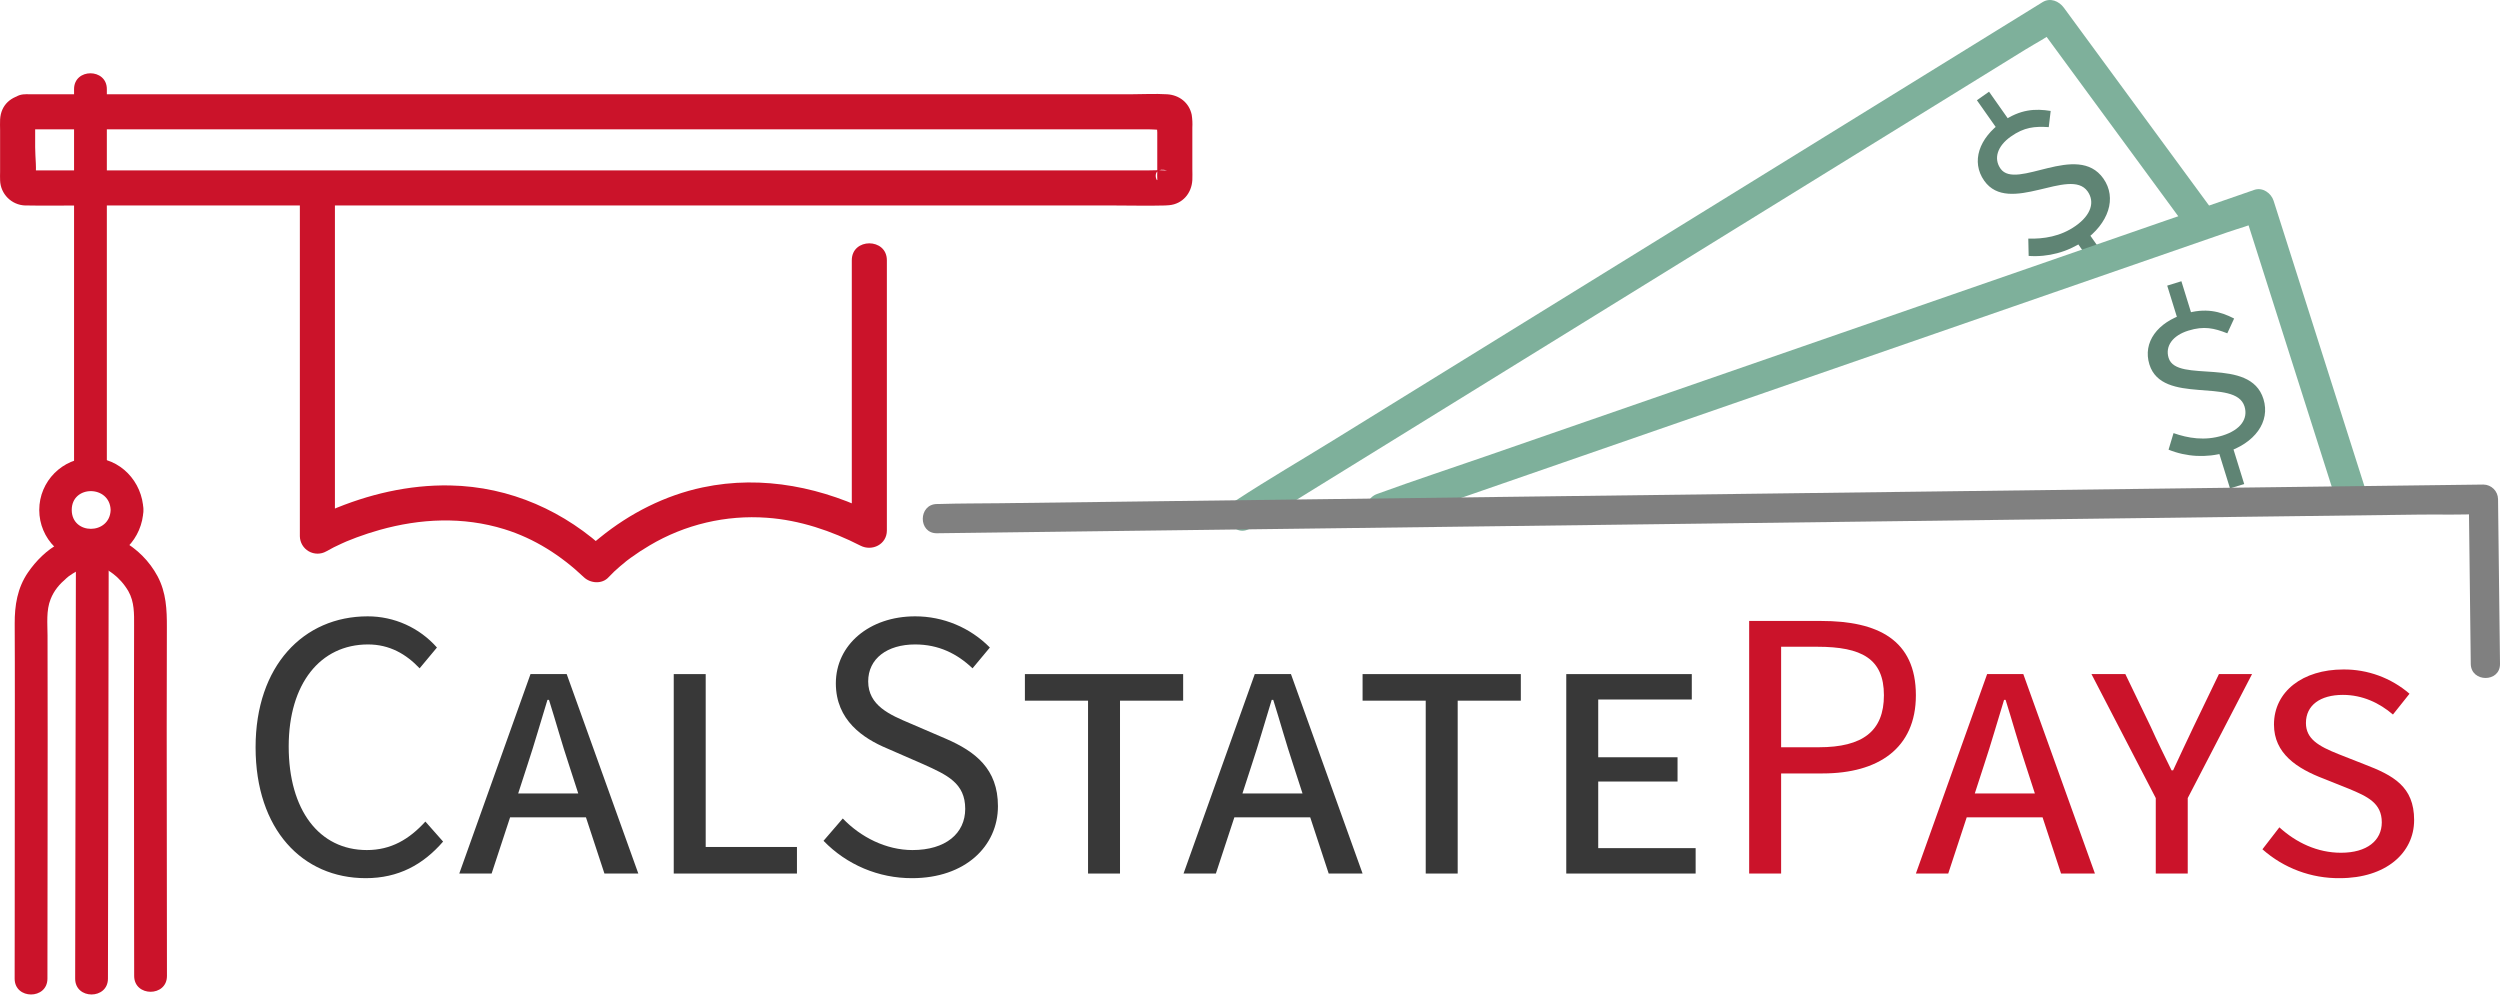
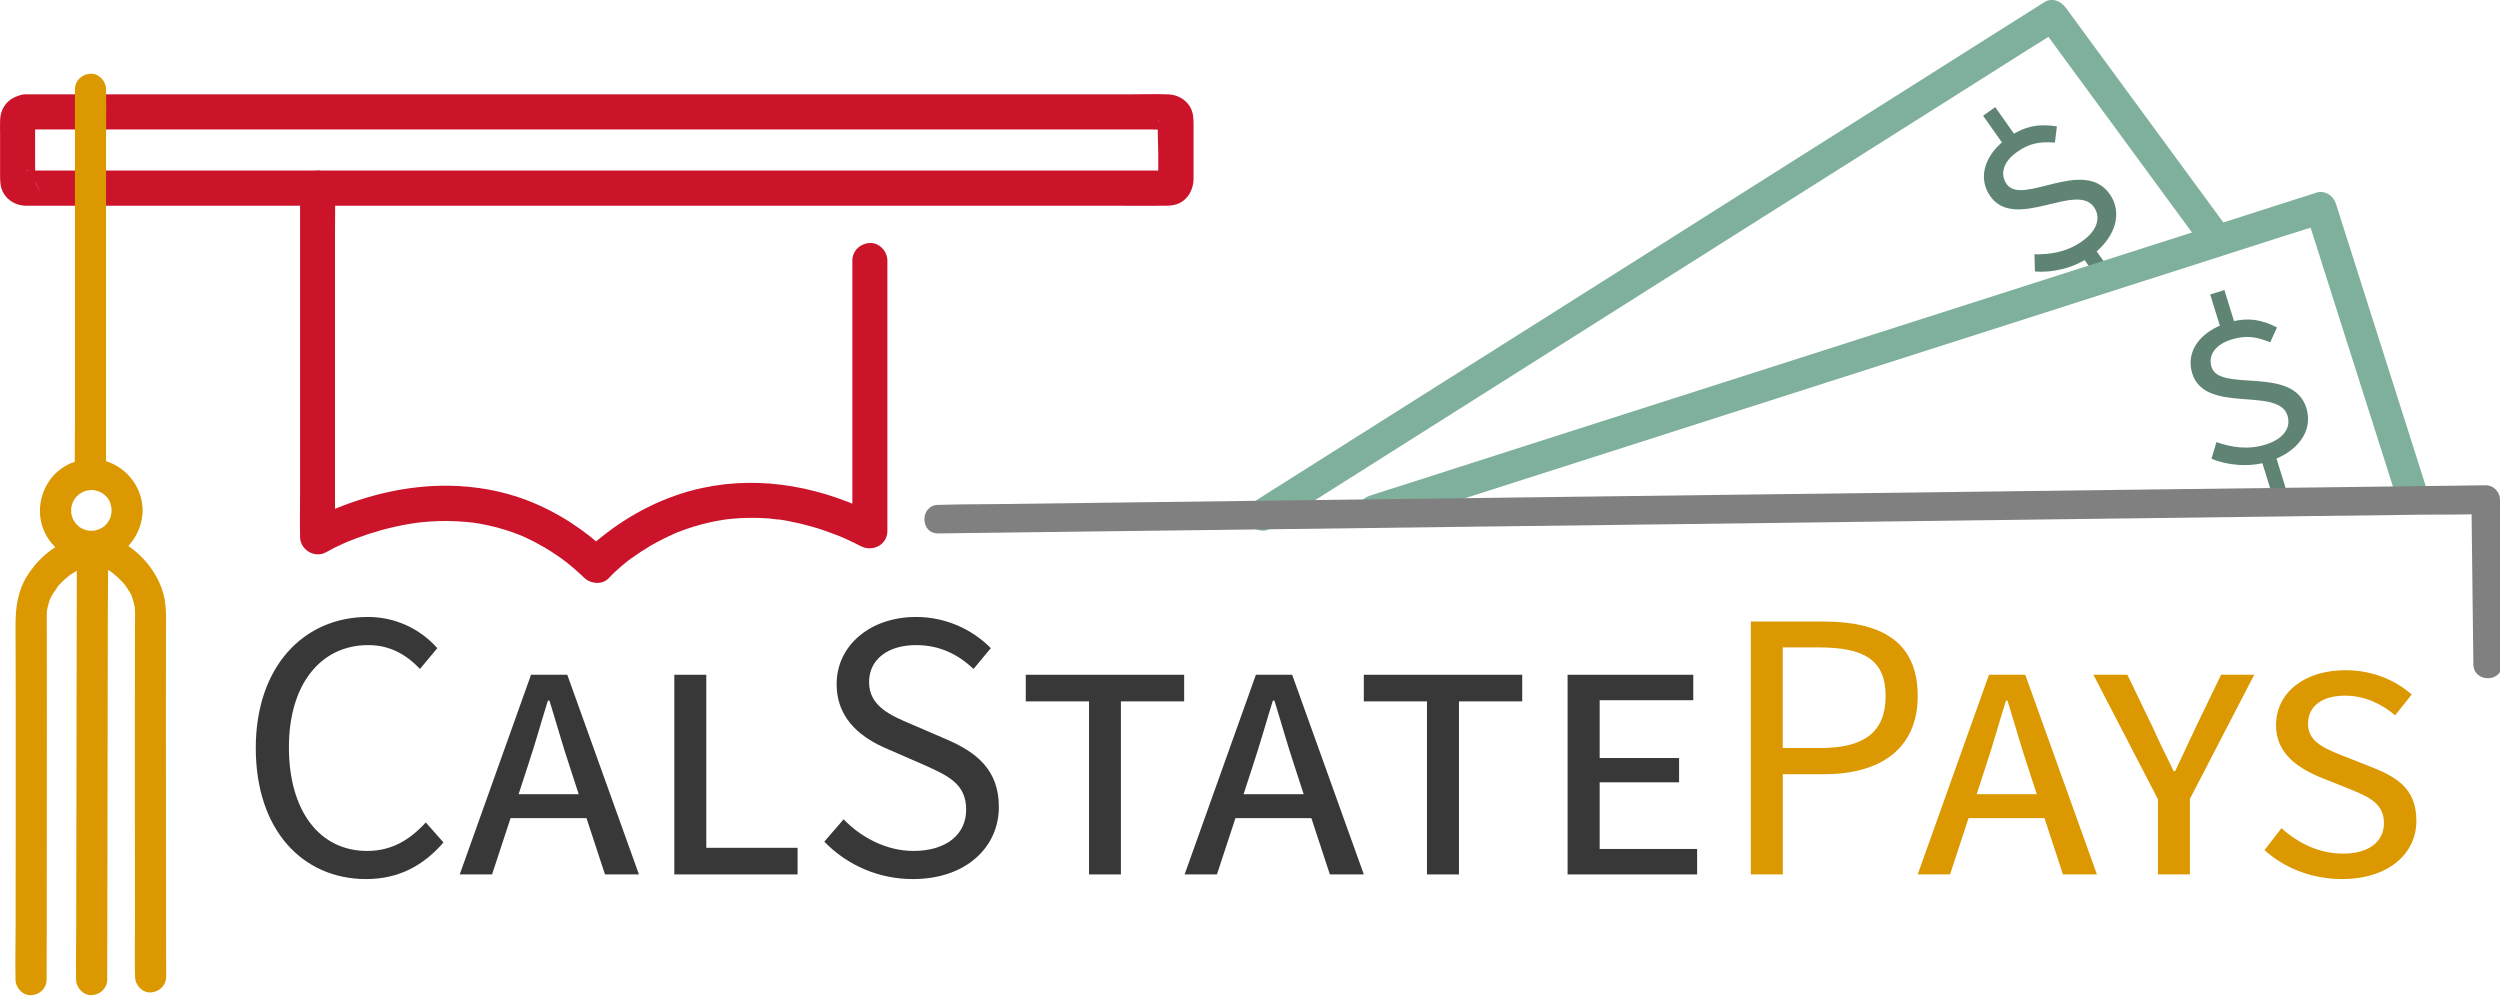
- <svg xmlns="http://www.w3.org/2000/svg" viewBox="0 0 1466.965 583.55">
-   <defs>
-     <style>.cls-1{fill:#5f8474;}.cls-2{fill:#7eb09b;}.cls-3{fill:gray;}.cls-4{fill:#cb132a;}.cls-5{fill:#383838;}</style>
-   </defs>
-   <g id="Layer_2" data-name="Layer 2">
-     <g id="Layer_1-2" data-name="Layer 1">
-       <path class="cls-1" d="M1275.395,254.147c8.522,2.983,18.312,4.662,28.713,1.441,10.816-3.351,15.138-10.008,12.947-17.08-5.326-17.195-48.34-.529-55.813-24.658-4.038-13.035,4.8-24.74,20.747-29.68,12.202-3.779,20.831-1.436,28.961,2.733l-3.997,8.685c-7.787-3.061-13.68-4.425-22.833-1.591-9.292,2.878-13.741,9.119-11.594,16.053,4.725,15.254,47.782-1.273,55.642,24.104,4.123,13.312-5.011,26.021-22.483,31.433a51.011,51.011,0,0,1-33.207-1.722Zm-3.705-86.543,8.32-2.577,6.916,22.327-8.321,2.577Zm37.742,92.415,7.43,23.989-8.321,2.577-7.431-23.989Z" />
-       <path class="cls-1" d="M1160.016,58.821l7.124-5.013L1180.59,72.924l-7.124,5.013Zm30.156,81.204c9.027.216,18.859-1.201,27.764-7.467,9.261-6.516,11.323-14.18,7.063-20.234-10.359-14.722-46.158,14.372-60.693-6.286-7.853-11.16-3.046-25.017,10.607-34.624,10.448-7.351,19.379-7.776,28.397-6.312l-1.13,9.493c-8.351-.515-14.379,0-22.215,5.514-7.955,5.597-10.268,12.904-6.091,18.841,9.189,13.06,45.071-15.915,60.359,5.812,8.02,11.397,3.24,26.3-11.72,36.825a51.015,51.015,0,0,1-32.126,8.581Zm34.192-4.889,14.452,20.54-7.124,5.013-14.452-20.54Z" />
-       <path class="cls-2" d="M1388.161,287.663l-18.24-57.33-29.092-91.439-6.704-21.07c-1.431-4.499-6.453-8.1-11.305-6.419l-51.477,17.844-122.61,42.502-148.689,51.542-128.524,44.552c-20.78,7.203-41.706,14.086-62.369,21.62-.302.11-.607.21-.91.315-11.107,3.85-6.332,21.612,4.886,17.723l51.477-17.844,122.61-42.502,148.689-51.542,128.524-44.552,42.443-14.713c6.562-2.275,13.565-4.103,19.926-6.907.291-.128.609-.211.91-.315L1316.402,122.71l18.24,57.33,29.092,91.439,6.704,21.07c3.573,11.23,21.324,6.431,17.723-4.886Z" />
-       <path class="cls-2" d="M1297.862,122.819,1221.986,19.438,1211.08,4.578c-2.881-3.925-7.989-6.129-12.573-3.297l-47.309,29.224L1038.05,100.398l-137.232,84.771L782.618,258.184c-19.111,11.805-38.609,23.155-57.405,35.46-.262.172-.534.33-.801.495-10.045,6.205-.825,22.11,9.277,15.87l47.309-29.224,113.148-69.894,137.232-84.771L1149.577,53.106,1188.333,29.166c6.14-3.793,12.836-7.232,18.649-11.52.25-.184.536-.331.801-.495l-12.573-3.297L1271.085,117.235l10.907,14.86c2.932,3.995,7.973,5.988,12.573,3.297,3.942-2.306,6.25-8.55,3.297-12.573Z" />
-       <path class="cls-3" d="M549.76,312.909l24.27-.306,66.05-.831,97.69-1.23,119.19-1.5,130.55-1.643L1119.28,305.74l122.85-1.547L1345.919,302.887l74.376-.936c11.745-.148,23.689.319,35.416-.446.505-.033,1.019-.013,1.526-.019l-8.578-8.578,1.007,84.592.143,12.042c.131,11.032,17.289,11.062,17.157,0l-1.007-84.592-.143-12.042a8.7,8.7,0,0,0-8.579-8.578l-24.27.306-66.05.831-97.69,1.23-119.19,1.5-130.55,1.643-131.77,1.659-122.85,1.547-103.789,1.307-74.376.936c-11.798.149-23.622.076-35.416.446-.508.016-1.017.013-1.526.019-11.032.139-11.062,17.296,0,17.157Z" />
-       <path class="cls-4" d="M14.855,75.9H674.346c2.945,0,6.561.573,9.463,0,4.174-.825-5.7-3.439-4.741-5.503-.754,1.624,0,5.458,0,7.234v23.674a26.734,26.734,0,0,0,0,3.285c.606,4.757-4.949-7.307,5.775-4.596a8.868,8.868,0,0,0-1.371,0c-3.368-.273-6.875,0-10.251,0H19.294a29.509,29.509,0,0,0-3.49,0c-4.129.505,4.572,6.691,4.828,5.263,1.052-5.86,0-12.849,0-18.797V75.294c0-1.243.109-2.543,0-3.781-.404-4.584,3.171,3.196-5.777,4.386C20.362,75.167,25.144,71.695,25.144,65.611c0-4.99-4.741-11.027-10.289-10.289C6.563,56.425.568,61.377.055,70.114c-.123,2.09,0,4.222,0,6.314v24.171c0,1.728-.104,3.491,0,5.216A15.242,15.242,0,0,0,14.86,120.572c.506.031,1.019-.011,1.526,0,10.255.218,20.539,0,30.795,0H653.436c10.032,0,20.108.273,30.138,0,.862-.023,1.601-.078,2.472-.16,7.876-.739,13.162-6.987,13.601-14.74.124-2.183,0-4.411,0-6.597V74.941a36.671,36.671,0,0,0-.368-7.599c-1.493-7.085-7.284-11.583-14.441-12.021-7.123-.436-14.409,0-21.541,0H14.855C1.614,55.322,1.592,75.9,14.855,75.9Z" />
-       <path class="cls-4" d="M43.457,52.297V278.223c0,12.379,19.238,12.399,19.238,0V52.297C62.695,39.918,43.457,39.898,43.457,52.297Z" />
-       <path class="cls-4" d="M175.951,110.283V314.657a10.383,10.383,0,0,0,15.482,8.884,97.995,97.995,0,0,1,8.964-4.544c.74-.34,1.486-.667,2.229-1.001.397-.178.799-.345,1.197-.521,1.256-.553-1.873.77-.561.235,1.991-.811,3.984-1.611,5.999-2.36q6.697-2.488,13.584-4.419c23.766-6.657,48.738-7.937,73.098-.411,17.65,5.452,33.299,15.488,46.633,28.164,3.87,3.679,10.749,4.221,14.551,0a73.815,73.815,0,0,1,6.558-6.244c1.185-1.028,2.4-2.018,3.614-3.01.316-.259.642-.506.96-.762,1.034-.831-1.656,1.249-.565.435.815-.609,1.625-1.224,2.448-1.822q5.359-3.892,11.083-7.248a117.994,117.994,0,0,1,68.808-16.217c19.199,1.349,37.837,7.655,54.886,16.373,6.832,3.494,15.482-.753,15.482-8.884V152.721c0-13.241-20.578-13.263-20.578,0V311.307l15.482-8.884c-31.929-16.327-67.54-23.935-103.013-16.418-22.135,4.691-42.742,15.211-60.239,29.435a83.513,83.513,0,0,0-9.478,8.694h14.551c-25.436-24.182-57.796-38.597-93.041-39.282-24.217-.471-48.185,5.21-70.343,14.723a111.188,111.188,0,0,0-12.696,6.198l15.482,8.884V110.283c0-13.241-20.578-13.263-20.578,0Z" />
-       <path class="cls-4" d="M64.922,299.256c-.476,14.705-22.79,14.788-22.827,0-.037-14.795,22.351-14.721,22.827,0,.399,12.349,19.639,12.404,19.238,0-.539-16.65-13.615-30.652-30.652-30.652a30.652,30.652,0,0,0,0,61.303c17.038,0,30.113-14.003,30.652-30.652C84.561,286.873,65.322,286.887,64.922,299.256Z" />
-       <path class="cls-4" d="M63.344,574.258,63.49,490.84,63.723,358.043l.053-30.266c.022-12.38-19.216-12.398-19.238,0l-.146,83.418-.233,132.797-.053,30.266c-.022,12.38,19.216,12.398,19.238,0L63.49,490.84l.233-132.797.053-30.266c.022-12.38-19.216-12.398-19.238,0l-.146,83.418-.233,132.797-.053,30.266C44.084,586.638,63.322,586.656,63.344,574.258Z" />
-       <path class="cls-4" d="M35.016,318.752c-7.465,3.834-13.903,10.327-18.604,17.171-6.218,9.053-7.849,19.355-7.785,30.081.09,15.242.077,30.485.083,45.727Q8.735,476.814,8.635,541.896q-.018,16.181-.04,32.362c-.017,12.38,19.221,12.399,19.238,0q.058-41.516.089-83.032c.031-39.436.103-78.874-.027-118.31-.023-7.088-.867-14.725,1.83-21.422,2.04-5.066,5.013-8.53,9.311-12.261.413-.358.836-.703,1.256-1.053.974-.813-1.362.935.094-.063.728-.499,1.439-1.015,2.185-1.488.703-.445,1.414-.886,2.155-1.266C55.743,329.706,46.021,313.1,35.016,318.752Z" />
-       <path class="cls-4" d="M61.836,333.778c.533.274,1.049.583,1.561.894.507.308,1.003.633,1.495.963.564.379,2.707,2.022,1.071.711a35.966,35.966,0,0,1,9.35,10.533c3.573,6.29,3.402,13.188,3.369,20.364-.071,15.872-.066,31.745-.07,47.617q-.016,63.508.078,127.015.018,15.399.038,30.798c.017,12.378,19.256,12.4,19.238,0q-.06-43.083-.091-86.167c-.03-39.434-.123-78.869.041-118.302.044-10.501-.374-20.446-5.441-30.03a51.645,51.645,0,0,0-20.929-21.006c-10.994-5.646-20.739,10.948-9.71,16.612Z" />
-       <path class="cls-5" d="M149.974,438.477c0-47.673,28.016-76.818,65.748-76.818a54.082,54.082,0,0,1,40.668,18.301l-10.167,12.2c-7.908-8.359-17.623-14.008-30.276-14.008-28.016,0-46.543,23.046-46.543,59.873,0,37.28,17.849,60.777,45.865,60.777,14.234,0,24.853-6.326,34.342-16.72l10.393,11.749c-11.749,13.557-26.208,21.464-45.413,21.464C177.539,515.296,149.974,486.828,149.974,438.477Z" />
-       <path class="cls-5" d="M311.293,395.55h21.238l42.024,117.035H354.673L343.828,479.598H299.319l-10.845,32.986h-18.979Zm-7.23,70.04h35.246l-5.422-16.719c-4.293-12.879-7.682-25.306-11.749-38.184h-.904c-4.067,13.104-7.456,25.305-11.749,38.184Z" />
-       <path class="cls-5" d="M395.341,395.55h18.752V496.995h53.547v15.59h-72.3Z" />
-       <path class="cls-5" d="M483.231,493.38l11.297-13.104c10.619,11.07,25.531,18.526,40.895,18.526,19.431,0,30.954-9.715,30.954-24.175,0-15.138-10.619-19.883-24.627-26.209l-21.238-9.264c-14.008-5.874-30.05-16.493-30.05-38.184,0-22.593,19.657-39.312,46.543-39.312a61.5,61.5,0,0,1,43.832,18.301l-10.167,12.2c-9.037-8.585-19.882-14.008-33.665-14.008-16.493,0-27.564,8.359-27.564,21.69,0,14.233,12.878,19.656,24.627,24.627l21.012,9.037c17.171,7.456,30.501,17.623,30.501,39.539,0,23.497-19.205,42.25-50.384,42.25A71.873,71.873,0,0,1,483.231,493.38Z" />
-       <path class="cls-5" d="M638.449,411.139H601.395V395.55h92.86v15.59H657.202V512.585H638.449Z" />
-       <path class="cls-5" d="M736.28,395.55h21.238l42.024,117.035H779.66L768.815,479.598H724.305l-10.845,32.986h-18.979Zm-7.23,70.04h35.246l-5.422-16.719c-4.293-12.879-7.682-25.306-11.749-38.184h-.904c-4.067,13.104-7.456,25.305-11.749,38.184Z" />
-       <path class="cls-5" d="M836.595,411.139H799.541V395.55h92.86v15.59H855.348V512.585H836.595Z" />
-       <path class="cls-5" d="M919.063,395.55H992.718v14.912H937.815v33.89h46.543v14.234h-46.543v39.087h57.162v14.912H919.063Z" />
-       <path class="cls-4" d="M1026.382,364.37h42.25c33.213,0,55.581,11.071,55.581,43.606,0,31.179-22.142,45.865-54.677,45.865h-24.401v58.743H1026.382Zm40.895,74.107c25.757,0,38.183-9.489,38.183-30.501,0-21.465-13.104-28.469-39.087-28.469h-21.238v58.97Z" />
-       <path class="cls-4" d="M1166.014,395.55h21.238l42.024,117.035h-19.882l-10.845-32.986h-44.51L1143.195,512.585h-18.979Zm-7.23,70.04h35.246l-5.422-16.719c-4.293-12.879-7.682-25.306-11.749-38.184h-.904c-4.067,13.104-7.456,25.305-11.749,38.184Z" />
-       <path class="cls-4" d="M1264.975,468.302l-37.731-72.752h19.883l14.912,30.953c3.841,8.586,7.908,16.72,12.201,25.531h.904c4.067-8.812,7.908-16.945,11.975-25.531l14.912-30.953h19.431l-37.731,72.752v44.283h-18.753Z" />
-       <path class="cls-4" d="M1327.561,498.35l9.941-12.878c9.941,9.037,22.368,14.912,36.15,14.912,15.364,0,23.949-7.23,23.949-17.85,0-11.297-8.36-15.138-19.205-19.656l-14.686-5.874c-16.041-6.101-29.372-14.912-29.372-31.857,0-19.431,16.945-32.309,40.668-32.309a58.691,58.691,0,0,1,38.861,14.233l-9.716,12.201c-7.907-6.778-17.849-11.523-29.372-11.523-13.33,0-21.69,6.101-21.69,16.493,0,9.264,7.23,13.557,19.205,18.302l14.912,5.874c17.171,6.552,29.372,13.104,29.372,32.761,0,19.431-16.719,34.116-43.605,34.116A67.315,67.315,0,0,1,1327.561,498.35Z" />
+ <svg xmlns="http://www.w3.org/2000/svg" version="1.1" id="Layer_1" x="0px" y="0px" viewBox="0 0 2798.4 1114" style="enable-background:new 0 0 2798.4 1114;" xml:space="preserve">
+   <style type="text/css">
+ 	.st0{fill:#5F8474;}
+ 	.st1{fill:#7EB09B;}
+ 	.st2{fill:#808080;}
+ 	.st3{fill:#CB132A;}
+ 	.st4{fill:#DB9800;}
+ 	.st5{fill:#383838;}
+ </style>
+   <g id="Layer_4">
+     <path class="st0" d="M2481,494.9c16.3,5.7,35,8.9,54.8,2.8c20.7-6.4,28.9-19.1,24.7-32.6c-10.2-32.8-92.3-1-106.6-47.1   c-7.7-24.9,9.2-47.2,39.6-56.7c23.3-7.2,39.8-2.7,55.3,5.2l-7.6,16.6c-14.9-5.8-26.1-8.4-43.6-3c-17.7,5.5-26.2,17.4-22.1,30.7   c9,29.1,91.2-2.4,106.2,46c7.9,25.4-9.6,49.7-42.9,60c-21.7,6.7-46.4,3.9-63.4-3.3L2481,494.9z M2474,329.6l15.9-4.9l13.2,42.6   l-15.9,4.9L2474,329.6z M2546,506.1l14.2,45.8l-15.9,4.9l-14.2-45.8L2546,506.1z" />
+     <path class="st0" d="M2219.8,129.5l13.6-9.6l25.7,36.5l-13.6,9.6L2219.8,129.5z M2277.3,284.6c17.2,0.4,36-2.3,53-14.3   c17.7-12.4,21.6-27.1,13.5-38.6c-19.8-28.1-88.1,27.4-115.9-12c-15-21.3-5.8-47.8,20.3-66.1c20-14,37-14.9,54.2-12.1l-2.2,18.1   c-15.9-1-27.5,0-42.4,10.5c-15.2,10.7-19.6,24.6-11.6,36c17.5,24.9,86.1-30.4,115.3,11.1c15.3,21.8,6.2,50.2-22.4,70.3   c-18.6,13.1-42.9,18-61.3,16.4L2277.3,284.6z M2342.6,275.2l27.6,39.2l-13.6,9.6l-27.6-39.2L2342.6,275.2z" />
+     <g>
+       <path class="st1" d="M2717.8,552.1l-34.9-109.8l-55.6-174.7l-12.6-39.7c-2.8-8.8-12.2-15.2-21.6-12.3l-28.5,9.1l-77.1,24.7    l-114.4,36.6l-139,44.5l-152.2,48.7l-153.7,49.2l-143.8,46l-121.1,38.8l-87.3,28c-13.7,4.4-27.5,8.6-41.2,13.2    c-0.6,0.2-1.2,0.4-1.8,0.6c-9,2.9-14.8,12.2-12.3,21.6c2.4,8.9,12.5,15.2,21.6,12.3l28.5-9.1l77.1-24.7l114.4-36.6l139-44.5    l152.2-48.7l153.7-49.2l143.8-46l121.1-38.8l87.3-28c13.7-4.4,27.6-8.4,41.2-13.2c0.6-0.2,1.2-0.4,1.8-0.6l-21.6-12.3l34.9,109.8    l55.6,174.7l12.6,39.7c2.9,9,12.2,14.8,21.6,12.3C2714.5,571.2,2720.7,561.1,2717.8,552.1L2717.8,552.1z" />
+       <path class="st1" d="M2490.7,251.7l-60.1-81.9l-96.2-131.1l-22-30c-5.5-7.4-15.3-11.8-24-6.3l-23.7,15l-64.3,40.6l-95.4,60.3    l-116,73.3L1862,272l-128.2,81l-120,75.8l-101,63.8l-72.9,46.1c-11.4,7.2-23,14.4-34.3,21.7c-0.5,0.3-1,0.6-1.5,0.9    c-7.8,4.9-11.6,15.9-6.3,24c5,7.8,15.7,11.5,24,6.3l23.7-15l64.3-40.6l95.4-60.3l116-73.3l127-80.3l128.2-81l120-75.8l101-63.8    l72.9-46.1c11.4-7.2,23.1-14.2,34.3-21.7c0.5-0.3,1-0.6,1.5-0.9l-24-6.3l60.1,81.9l96.2,131.1l22,30c5.4,7.4,15.5,11.8,24,6.3    C2491.8,271,2496.6,259.7,2490.7,251.7z" />
    </g>
+     <path class="st2" d="M1050.2,597.1l46.4-0.6l126.3-1.6l186-2.3l227.7-2.9l249.4-3.1l250.9-3.2l234.7-3l198.3-2.5l142.1-1.8   c22.4-0.3,45.1,0.3,67.5-0.9c1-0.1,1.9,0,2.9,0l-16-16l1.9,161.3l0.3,23.2c0.2,20.6,32.3,20.7,32,0l-1.9-161.3l-0.3-23.2   c-0.1-8.6-7.3-16.1-16-16l-46.4,0.6l-126.3,1.6l-186,2.3l-227.7,2.9l-249.4,3.1l-250.9,3.2l-234.7,3l-198.3,2.5l-142.1,1.8   c-22.5,0.3-45,0.2-67.5,0.9c-1,0-1.9,0-2.9,0C1029.6,565.4,1029.6,597.4,1050.2,597.1z" />
+     <path class="st3" d="M28.3,144.9h1260.4c5.6,0,11.7,0.6,17.3,0c0.4,0,1,0.2,1.3,0c0.1,0,0.2,0,0.2,0h0c1.4,0,0.1-0.5-3.9-1.6   c-3.9-1.6-8.7-2.6-7.1-9.5c0,0.4,0,0.7,0,1.1c-1.2,12.7,0,26.1,0,38.8v21.1c0,2-0.2,4,0,5.9c0,0.4-0.1,0.8,0,1.2   c-0.8-4.6,5.5-12.1,11-11c-0.9-0.1-1.8-0.1-2.7,0H36c-2,0-4.1-0.1-6.2,0c-0.4,0-0.9,0-1.3,0c-0.1,0-0.1,0-0.2,0   c7-1.4,7.8,3.3,9.4,7.2c14.2,34.6,1.3,4.5,1.6,3.8c0.2-0.3,0-1,0-1.4c0.6-4.9,0-10.3,0-15.2V142c0-2,0.1-4.1,0-6.2   c0-0.6,0-1.1,0-1.7C40.3,139.6,33.8,144.4,28.3,144.9c10.2-1,20.2-8.3,19.6-19.6c-0.4-9.8-8.7-20.7-19.6-19.6   C11.8,107.3,0.6,118,0.1,135c-0.2,5,0,10,0,15.1v45.6c0,6.8,0,13.4,3.4,19.7c5.1,9.4,14.6,14.6,25.1,14.9c1.3,0,2.5,0,3.8,0h1216.4   c18.9,0,37.7,0.2,56.6,0c2.2,0,4.5-0.2,6.7-0.5c14.8-2,23.6-15,23.9-29.2c0.1-5.3,0-10.5,0-15.8v-45.3c0-7.1-0.2-14-4.2-20.4   c-5.3-8.5-14.4-13.1-24.3-13.5c-14.8-0.5-29.6,0-44.4,0H28.3c-10.3,0-20.1,9-19.6,19.6C9.2,135.9,17.3,144.9,28.3,144.9z" />
+     <path class="st4" d="M83.9,99.9v378.3c0,17.4-0.5,34.9,0,52.3c0,0.2,0,0.5,0,0.7c0,9.1,8,17.8,17.4,17.4   c9.4-0.4,17.4-7.7,17.4-17.4V152.9c0-17.4,0.5-34.9,0-52.3c0-0.2,0-0.5,0-0.7c0-9.1-8-17.8-17.4-17.4   C91.9,82.9,83.9,90.1,83.9,99.9z" />
+     <path class="st3" d="M335.9,210.6v342.2c0,15.8-0.4,31.6,0,47.4c0,0.2,0,0.4,0,0.7c0,14.8,16.7,24.6,29.6,17   c5.7-3.3,11.6-6.2,17.6-8.9c1.5-0.7,3-1.4,4.5-2c0.7-0.3,1.4-0.6,2.1-0.9c3.1-1.4-5.2,2.1-1.2,0.5c3.8-1.5,7.5-3,11.3-4.4   c8.8-3.3,17.8-6.2,26.8-8.7c10.5-2.9,21.2-5.3,32-7.1c1.5-0.2,2.9-0.5,4.4-0.7c0.9-0.1,5.3-0.7,1.8-0.3c-3.8,0.5,1.7-0.2,2.4-0.3   c1.7-0.2,3.4-0.4,5.1-0.6c6-0.6,12.1-1,18.2-1.2c13-0.4,26.1,0.2,39,1.7c3.5,0.4-1.1,0-1.4-0.2c0.8,0.2,1.7,0.3,2.6,0.4   c1.7,0.3,3.4,0.5,5.1,0.8c3.5,0.6,6.9,1.3,10.4,2c7.1,1.5,14,3.4,20.9,5.6c3.8,1.2,7.5,2.5,11.2,3.9c2,0.8,4,1.5,5.9,2.3   c1,0.4,3.4,1-0.7-0.3c1.1,0.4,2.2,0.9,3.3,1.5c7.9,3.6,15.6,7.6,23.1,12c8.1,4.8,16,10.1,23.6,15.9c0.6,0.5,2.9,2.3-0.1-0.1   c0.9,0.7,1.7,1.4,2.6,2.1c2,1.6,3.9,3.2,5.8,4.8c4.2,3.6,8.2,7.3,12.2,11.1c7.4,7,20.5,8.1,27.8,0c4-4.4,8.4-8.4,12.9-12.3   c2.4-2.1,4.9-4.1,7.3-6.1c0.6-0.5,1.3-1,2-1.5c0.3-0.2-4.6,3.5-2.5,1.9c0.4-0.3,0.7-0.5,1-0.8c1.5-1.1,2.9-2.2,4.4-3.2   c7-5,14.2-9.7,21.6-14.1c8.9-5.1,18.1-9.7,27.6-13.9c2.2-1-4.2,1.7-2,0.8c0.6-0.2,1.2-0.5,1.8-0.8c1.1-0.4,2.2-0.9,3.3-1.3   c2.9-1.1,5.8-2.2,8.7-3.2c5.6-1.9,11.2-3.7,16.9-5.2c6-1.6,12-3,18.1-4.1c3.1-0.6,6.1-1.1,9.2-1.5c0.8-0.1,1.6-0.2,2.3-0.3   c-0.3,0.1-5,0.6-1.7,0.2c1.8-0.2,3.6-0.4,5.4-0.6c14-1.4,28.1-1.5,42.1-0.5c4.3,0.3,8.7,1.3,12.9,1.3c-0.5,0-4.6-0.7-1.1-0.1   c1.2,0.2,2.3,0.3,3.5,0.5c2.1,0.3,4.2,0.7,6.3,1.1c9,1.7,18,3.8,26.8,6.3c9.5,2.7,18.9,6,28.1,9.6c1,0.4,2.1,0.8,3.1,1.2   c3.5,1.4-1.4-0.6,0.8,0.3c2.4,1,4.7,2.1,7.1,3.1c5.4,2.5,10.7,5.1,16,7.8c13,6.7,29.6-1.5,29.6-17V291.6c0-10.3-9-20.1-19.6-19.6   c-10.6,0.5-19.6,8.6-19.6,19.6v302.8l29.6-17c-61.2-31.5-130-45.9-198-31.1c-42,9.1-81.2,29.3-114.4,56.4   c-6.2,4.9-12.1,10.3-17.5,16.1h27.8c-26.5-25.3-56.9-45.3-91.1-58.6c-27.9-10.8-58.2-16.1-88.1-16.5c-46-0.6-91.4,10.3-133.4,28.4   c-8.1,3.3-16,7.2-23.6,11.5l29.6,17V258.7c0-15.8,0.4-31.6,0-47.4c0-0.2,0-0.4,0-0.7c0-10.3-9-20.1-19.6-19.6   C344.9,191.4,335.9,199.6,335.9,210.6L335.9,210.6z" />
+     <path class="st4" d="M124.9,571.4c0,1.6-0.8,6,0.1,2.1c-0.4,1.7-0.7,3.5-1.2,5.2c-0.3,0.8-0.6,1.7-0.9,2.5c0.2-0.6,1.7-3.3,0.2-0.6   c-0.9,1.7-2.1,3.3-3,5c-1.1,2,2.1-2,0.4-0.5c-0.6,0.6-1.1,1.3-1.7,1.9c-0.6,0.6-1.2,1.2-1.8,1.8c-0.4,0.4-2.6,2.2-0.7,0.7   c1.7-1.3-1.8,1.1-2.5,1.5c-0.7,0.4-1.5,0.8-2.3,1.2c-3.6,2,3.3-0.9-0.6,0.3c-1.7,0.5-3.4,0.9-5.1,1.4c-1,0.3-3.1,0.1,0.6,0   c-0.9,0-1.8,0.2-2.7,0.2c-1.6,0.1-3.2-0.1-4.8-0.1c-2.5,0,2.9,0.9,0.6,0.1c-1-0.4-2.2-0.5-3.2-0.7c-1.4-0.4-5.4-2.2-2-0.5   c-1.5-0.8-3.1-1.5-4.6-2.5c-0.7-0.5-1.4-1-2.1-1.4c0.5,0.3,2.7,2.4,0.5,0.3c-1.4-1.3-2.6-2.9-4-4.1c-1.7-1.5,1.4,2.5,0.4,0.5   c-0.4-0.8-1-1.4-1.4-2.2c-0.4-0.7-0.8-1.5-1.3-2.3c-0.3-0.5-1.4-3.1-0.5-0.9c0.9,2.2-0.7-2.2-0.9-2.9c-0.2-0.9-0.4-1.7-0.6-2.6   c-1-4.1,0,3.5-0.1-0.7c0-1.8-0.1-3.7,0-5.5c0-1.1,0.7-2.9-0.1,0.6c0.2-0.9,0.3-1.8,0.5-2.6c0.4-1.5,1-2.9,1.3-4.4   c0.5-2.3-1.5,2.5-0.2,0.6c0.6-0.9,1-1.9,1.5-2.9c0.7-1.3,3.5-4.6,1-1.8c1.1-1.3,2.3-2.6,3.5-3.7c0.6-0.6,1.3-1.1,1.9-1.7   c-0.5,0.4-3,2-0.4,0.4c1.6-1,3.5-1.8,5-2.9c1.9-1.3-2.8,0.7-0.6,0.2c0.8-0.2,1.7-0.6,2.5-0.8c0.8-0.2,1.7-0.5,2.6-0.7   c0.6-0.1,3.5-0.6,1-0.3c-2.4,0.4,2.4-0.1,3.1-0.1c0.9,0,1.8,0.1,2.7,0.1c4.2,0.1-3.3-0.9,0.7,0.1c1.9,0.5,3.8,1.2,5.7,1.6   c2.3,0.5-2.5-1.5-0.6-0.2c0.9,0.6,1.9,1,2.9,1.5c0.7,0.4,1.4,0.9,2.2,1.4c2.7,1.6-1.2-1.4,0.1,0c1.3,1.4,2.8,2.7,4.1,4   c2.1,2.2,0,0-0.3-0.5c0.7,1.1,1.5,2.1,2.1,3.2c0.4,0.7,0.8,1.5,1.2,2.3c1.6,2.7-0.2-1.8,0,0c0.4,1.9,1,3.8,1.6,5.7   c0.3,1,0.1,3.1,0-0.6C124.7,568.7,124.9,570.1,124.9,571.4c0.2,9.1,7.9,17.8,17.4,17.4c9.3-0.4,17.6-7.7,17.4-17.4   c-0.3-24.3-15.6-46-38.5-54.3c-21.5-8-47.6-1-62.4,16.4c-15.8,18.7-18.9,45.6-6.4,66.9c12.7,21.6,37.5,31.7,61.8,27.2   c26.6-5,45.1-29.9,45.5-56.3c0.2-9.1-8.1-17.8-17.4-17.4C132.7,554.4,125,561.7,124.9,571.4z" />
+     <path class="st4" d="M120,1096.5l0.1-46.9l0.2-112.6l0.2-135.7l0.2-117.3c0-19.1,0.6-38.2,0.1-57.3c0-0.3,0-0.5,0-0.8   c0-9.1-8-17.8-17.4-17.4c-9.5,0.4-17.4,7.7-17.4,17.4l-0.1,46.9l-0.2,112.6l-0.2,135.7l-0.2,117.3c0,19.1-0.6,38.2-0.1,57.3   c0,0.3,0,0.5,0,0.8c0,9.1,8,17.8,17.4,17.4C112,1113.5,120,1106.3,120,1096.5l0.1-46.9l0.2-112.6l0.2-135.7l0.2-117.3   c0-19.1,0.6-38.2,0.1-57.3c0-0.3,0-0.5,0-0.8c0-9.1-8-17.8-17.4-17.4c-9.5,0.4-17.4,7.7-17.4,17.4l-0.1,46.9l-0.2,112.6l-0.2,135.7   l-0.2,117.3c0,19.1-0.6,38.2-0.1,57.3c0,0.3,0,0.5,0,0.8c0,9.1,8,17.8,17.4,17.4C112,1113.5,120,1106.3,120,1096.5z" />
+     <path class="st4" d="M67.3,609.5c-14.6,7.4-27.4,20.4-36.2,34c-11.3,17.4-13.8,36.7-13.7,56.9c0.2,29.5,0.1,59,0.2,88.5   c0,42.8,0,85.5,0,128.3c0,39.6-0.1,79.1-0.1,118.7c0,19.9-0.6,39.9-0.1,59.8c0,0.3,0,0.6,0,0.9c0,9.1,8,17.8,17.4,17.4   c9.4-0.4,17.4-7.7,17.4-17.4c0-16,0-31.9,0.1-47.9c0-37.3,0.1-74.7,0.1-112c0-42.8,0.1-85.7,0.1-128.5c0-32.5,0-65-0.1-97.5   c0-4.6,0-9.2-0.1-13.8c0-1.6,0-3.3,0-4.9c0-2.2,0-4.3,0.2-6.5c0.1-0.9,0.2-1.8,0.2-2.8c-0.2,3.8-0.3,1.6-0.1,0.6   c0.3-1.7,0.6-3.4,1.1-5.1c0.4-1.6,0.9-3.3,1.4-4.9c0.3-0.8,1.6-4.9,0.8-2.5c-0.7,2.4,1-2.1,1.4-2.8c0.7-1.4,1.4-2.7,2.2-4   c0.9-1.5,4.5-5.3,4.6-6.9c0,0.2-2.7,3.3-0.8,1c0.4-0.5,0.9-1.1,1.3-1.6c0.9-1,1.8-2,2.7-3c3.2-3.3,6.5-6.3,10.1-9.2   c0.6-0.5-3.7,2.7-0.9,0.7c0.7-0.5,1.4-1,2.1-1.5c1.1-0.8,2.3-1.5,3.5-2.3c1-0.6,1.9-1.2,2.9-1.7c8.1-4.1,11.1-16.2,6.2-23.8   C85.8,607.4,76,605,67.3,609.5L67.3,609.5z" />
+     <path class="st4" d="M118.5,636.5c1.1,0.5,2.1,1.2,3.1,1.8c1.1,0.7,2.2,1.4,3.3,2.2c0.6,0.4,1.2,0.9,1.8,1.3   c0.4,0.3,0.7,0.6,1.1,0.8c1.4,1-3.8-3.1-1.5-1.1c3.4,2.8,6.7,5.8,9.8,9c0.9,1,1.8,2,2.7,3c0.5,0.6,3.1,3.5,1.3,1.5   c-1.9-2.2,0.8,1.1,1.2,1.7c0.9,1.4,1.8,2.8,2.7,4.2c1.3,2.2,3.5,5.3,4,7.8c-0.1-0.3-1.4-3.8-0.4-0.8c0.2,0.6,0.4,1.2,0.6,1.7   c0.6,1.8,1.2,3.6,1.6,5.4c0.4,1.5,0.7,3,1,4.5c0.8,4.4-0.1-2.5,0.2,2.1c0.2,2.4,0.2,4.9,0.2,7.3c0,3.7-0.1,7.5-0.1,11.2   c-0.1,30.1-0.1,60.3-0.1,90.4c0,42.4,0,84.8,0,127.3c0,38.9,0.1,77.7,0.1,116.6c0,19.4-0.5,38.9,0.1,58.3c0,0.3,0,0.5,0,0.8   c0,9.1,8,17.8,17.4,17.4c9.4-0.4,17.4-7.7,17.4-17.4c0-16.3,0-32.7-0.1-49c0-38-0.1-76-0.1-114.1c0-43.3,0-86.5-0.1-129.8   c0-32.1,0-64.1,0.1-96.2c0.1-15.3,0.7-30.7-4.6-45.3c-7.7-21.3-22.9-39.1-42.2-51c-1-0.6-2-1.2-3.1-1.8c-8.1-4.1-19.3-2.4-23.8,6.2   C108.1,620.6,109.9,632.1,118.5,636.5L118.5,636.5z" />
+     <path class="st5" d="M286.3,837.3c0-91,53.5-146.7,125.5-146.7c29.7-0.1,58,12.7,77.7,34.9l-19.4,23.3   c-15.1-16-33.7-26.7-57.8-26.7c-53.5,0-88.9,44-88.9,114.3c0,71.2,34.1,116.1,87.6,116.1c27.2,0,47.5-12.1,65.6-31.9l19.8,22.4   c-22.4,25.9-50,41-86.7,41C339,983.9,286.3,929.6,286.3,837.3z" />
+     <path class="st5" d="M594.4,755.3h40.6l80.2,223.5h-38l-20.7-63h-85l-20.7,63h-36.2L594.4,755.3z M580.5,889h67.3l-10.4-31.9   c-8.2-24.6-14.7-48.3-22.4-72.9h-1.7c-7.8,25-14.2,48.3-22.4,72.9L580.5,889z" />
+     <path class="st5" d="M754.8,755.3h35.8V949h102.2v29.8H754.8V755.3z" />
+     <path class="st5" d="M922.7,942.1l21.6-25c20.3,21.1,48.8,35.4,78.1,35.4c37.1,0,59.1-18.6,59.1-46.2c0-28.9-20.3-38-47-50   l-40.6-17.7c-26.7-11.2-57.4-31.5-57.4-72.9c0-43.1,37.5-75.1,88.9-75.1c31.5,0,61.6,12.6,83.7,34.9l-19.4,23.3   c-17.3-16.4-38-26.7-64.3-26.7c-31.5,0-52.6,16-52.6,41.4c0,27.2,24.6,37.5,47,47l40.1,17.3c32.8,14.2,58.2,33.7,58.2,75.5   c0,44.9-36.7,80.7-96.2,80.7C984.5,984.1,948.6,969,922.7,942.1z" />
+     <path class="st5" d="M1219,785.1h-70.8v-29.8h177.3v29.8h-70.8v193.7H1219V785.1z" />
+     <path class="st5" d="M1405.8,755.3h40.6l80.2,223.5h-38l-20.7-63h-85l-20.7,63H1326L1405.8,755.3z M1392,889h67.3l-10.4-31.9   c-8.2-24.6-14.7-48.3-22.4-72.9h-1.7c-7.8,25-14.2,48.3-22.4,72.9L1392,889z" />
+     <path class="st5" d="M1597.4,785.1h-70.8v-29.8h177.3v29.8h-70.8v193.7h-35.8V785.1z" />
+     <path class="st5" d="M1754.8,755.3h140.6v28.5h-104.8v64.7h88.9v27.2h-88.9v74.6h109.1v28.5h-145V755.3z" />
+     <path class="st4" d="M1959.8,695.7h80.7c63.4,0,106.1,21.1,106.1,83.3c0,59.5-42.3,87.6-104.4,87.6h-46.6v112.2h-35.8V695.7z    M2037.8,837.3c49.2,0,72.9-18.1,72.9-58.2c0-41-25-54.4-74.6-54.4h-40.6v112.6H2037.8z" />
+     <path class="st4" d="M2226.4,755.3h40.6l80.2,223.5h-38l-20.7-63h-85l-20.7,63h-36.2L2226.4,755.3z M2212.6,889h67.3l-10.4-31.9   c-8.2-24.6-14.7-48.3-22.4-72.9h-1.7c-7.8,25-14.2,48.3-22.4,72.9L2212.6,889z" />
+     <path class="st4" d="M2415.3,894.2l-72-138.9h38l28.5,59.1c7.3,16.4,15.1,31.9,23.3,48.8h1.7c7.8-16.8,15.1-32.4,22.9-48.8   l28.5-59.1h37.1l-72,138.9v84.6h-35.8V894.2z" />
+     <path class="st4" d="M2534.8,951.6l19-24.6c19,17.3,42.7,28.5,69,28.5c29.3,0,45.7-13.8,45.7-34.1c0-21.6-16-28.9-36.7-37.5   l-28-11.2c-30.6-11.6-56.1-28.5-56.1-60.8c0-37.1,32.4-61.7,77.7-61.7c32.8,0,57.8,12.9,74.2,27.2l-18.6,23.3   c-15.1-12.9-34.1-22-56.1-22c-25.5,0-41.4,11.6-41.4,31.5c0,17.7,13.8,25.9,36.7,34.9l28.5,11.2c32.8,12.5,56.1,25,56.1,62.6   c0,37.1-31.9,65.1-83.3,65.1C2585.7,983.9,2556,970.6,2534.8,951.6z" />
  </g>
</svg>
